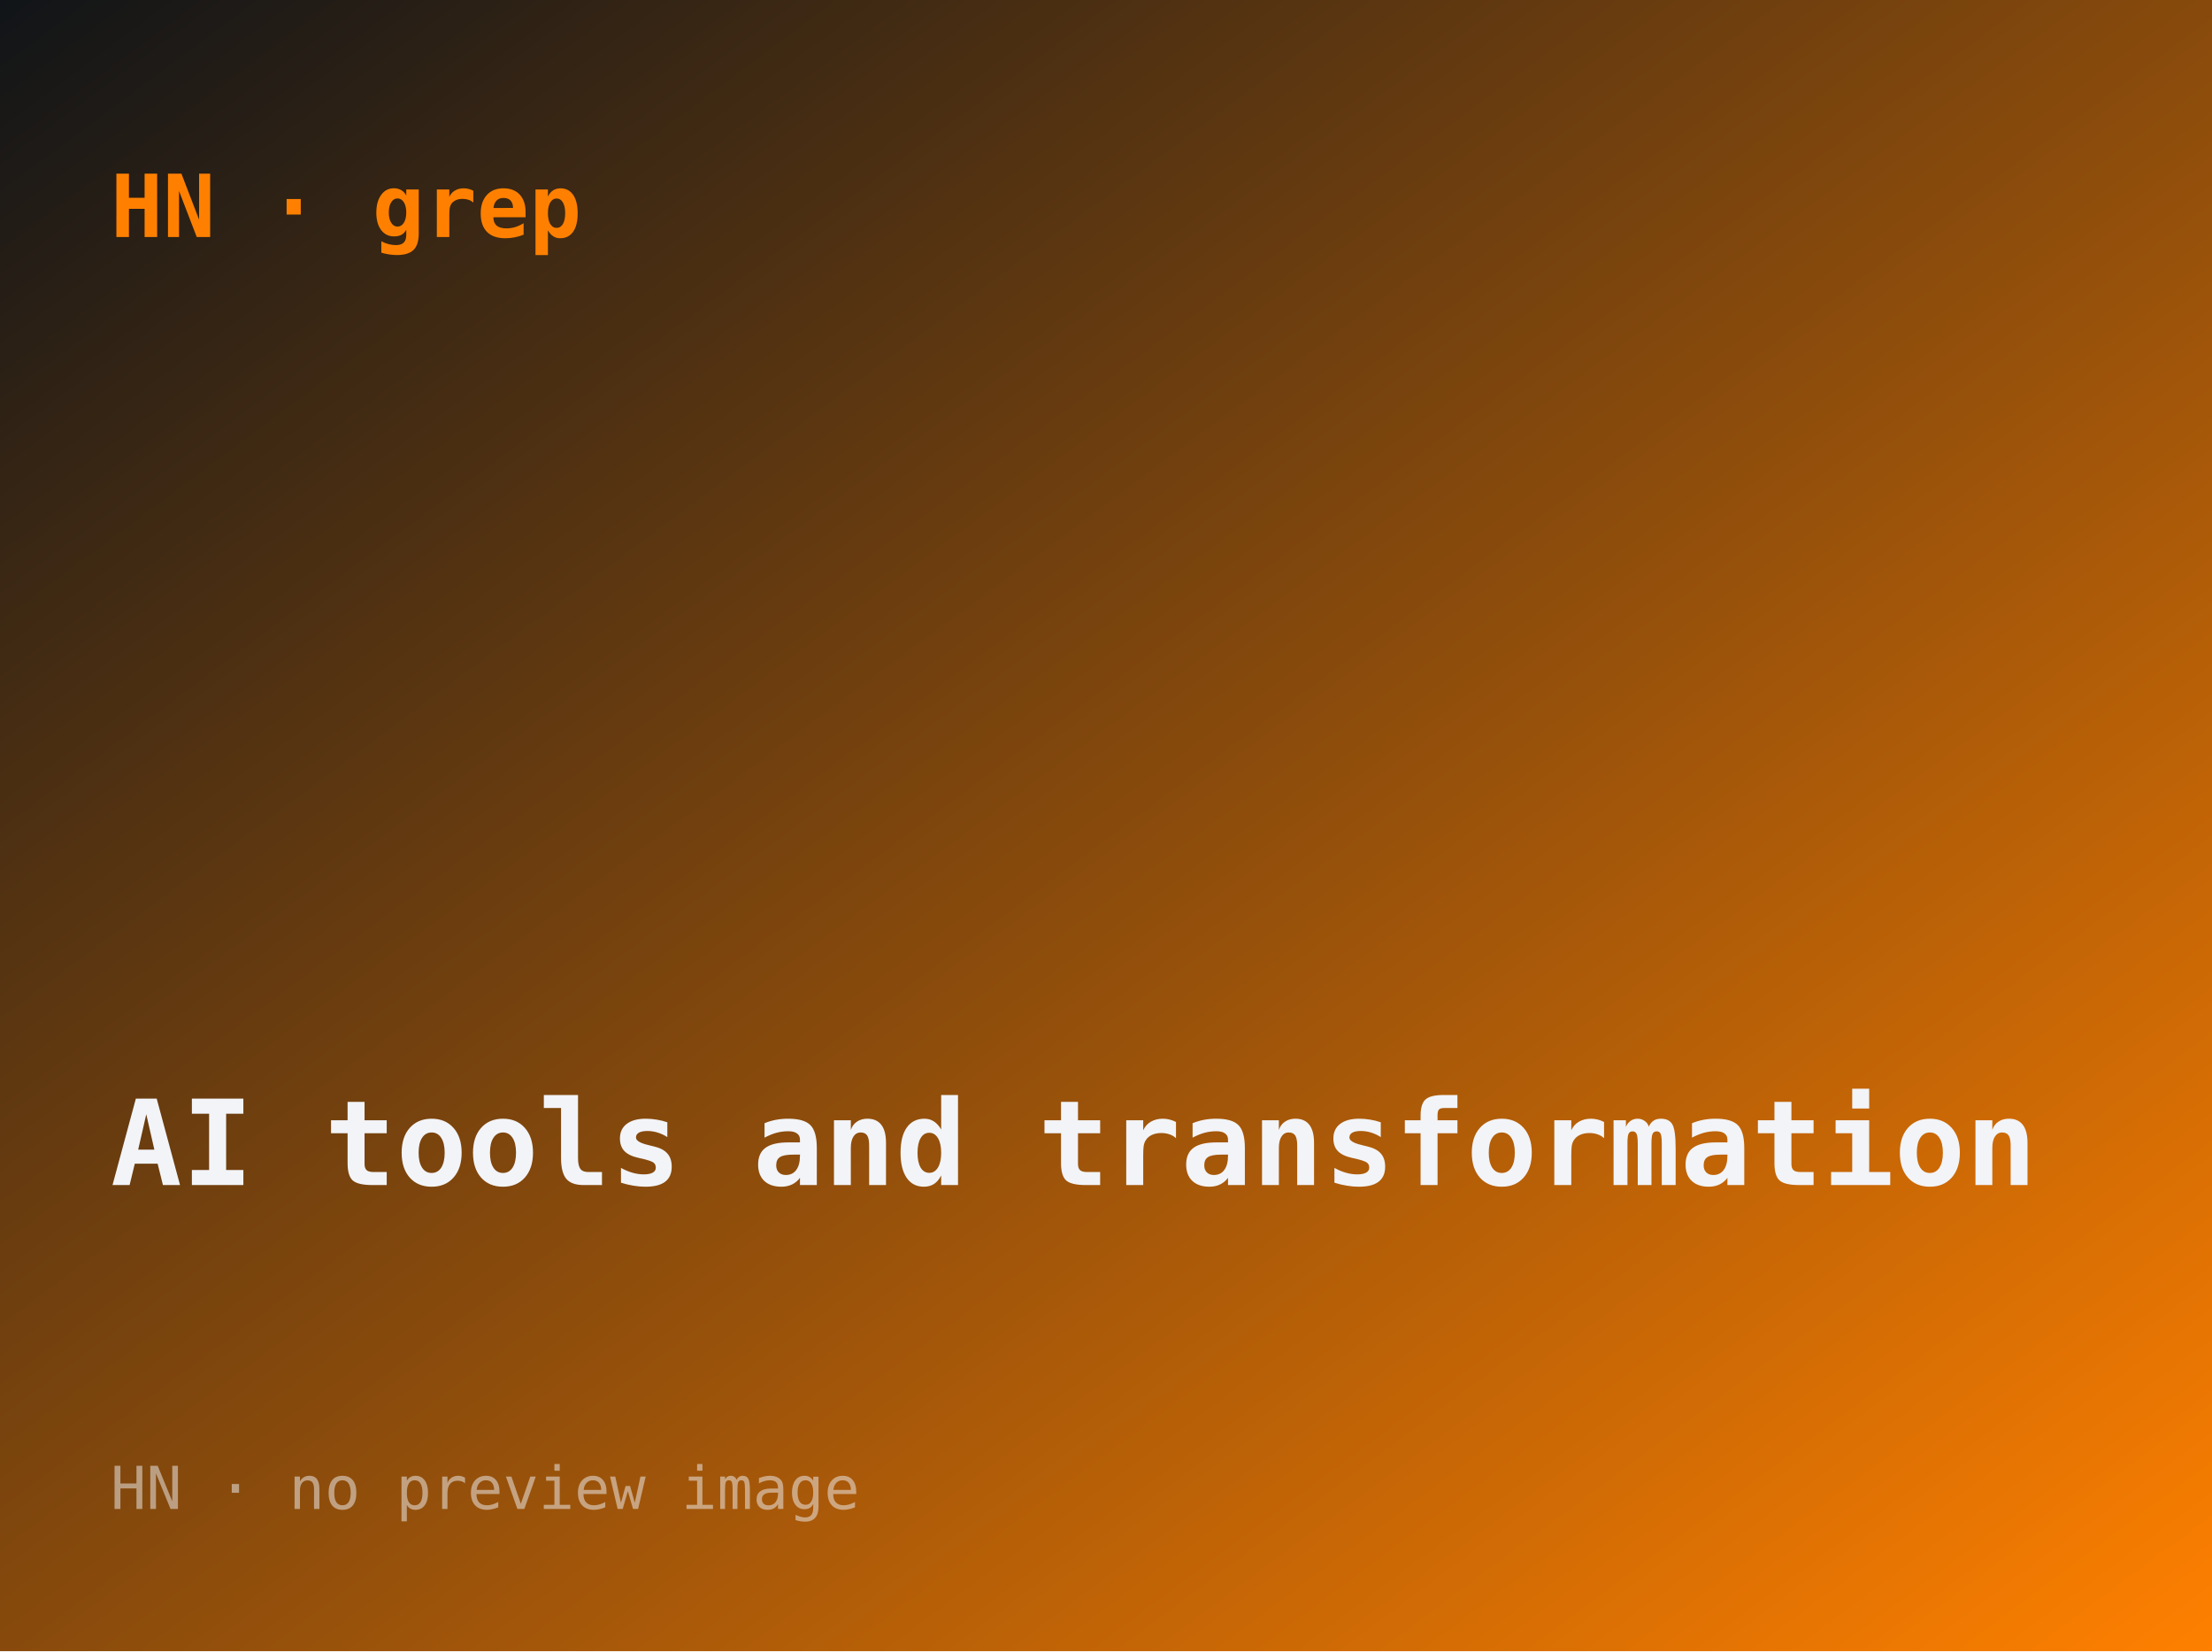
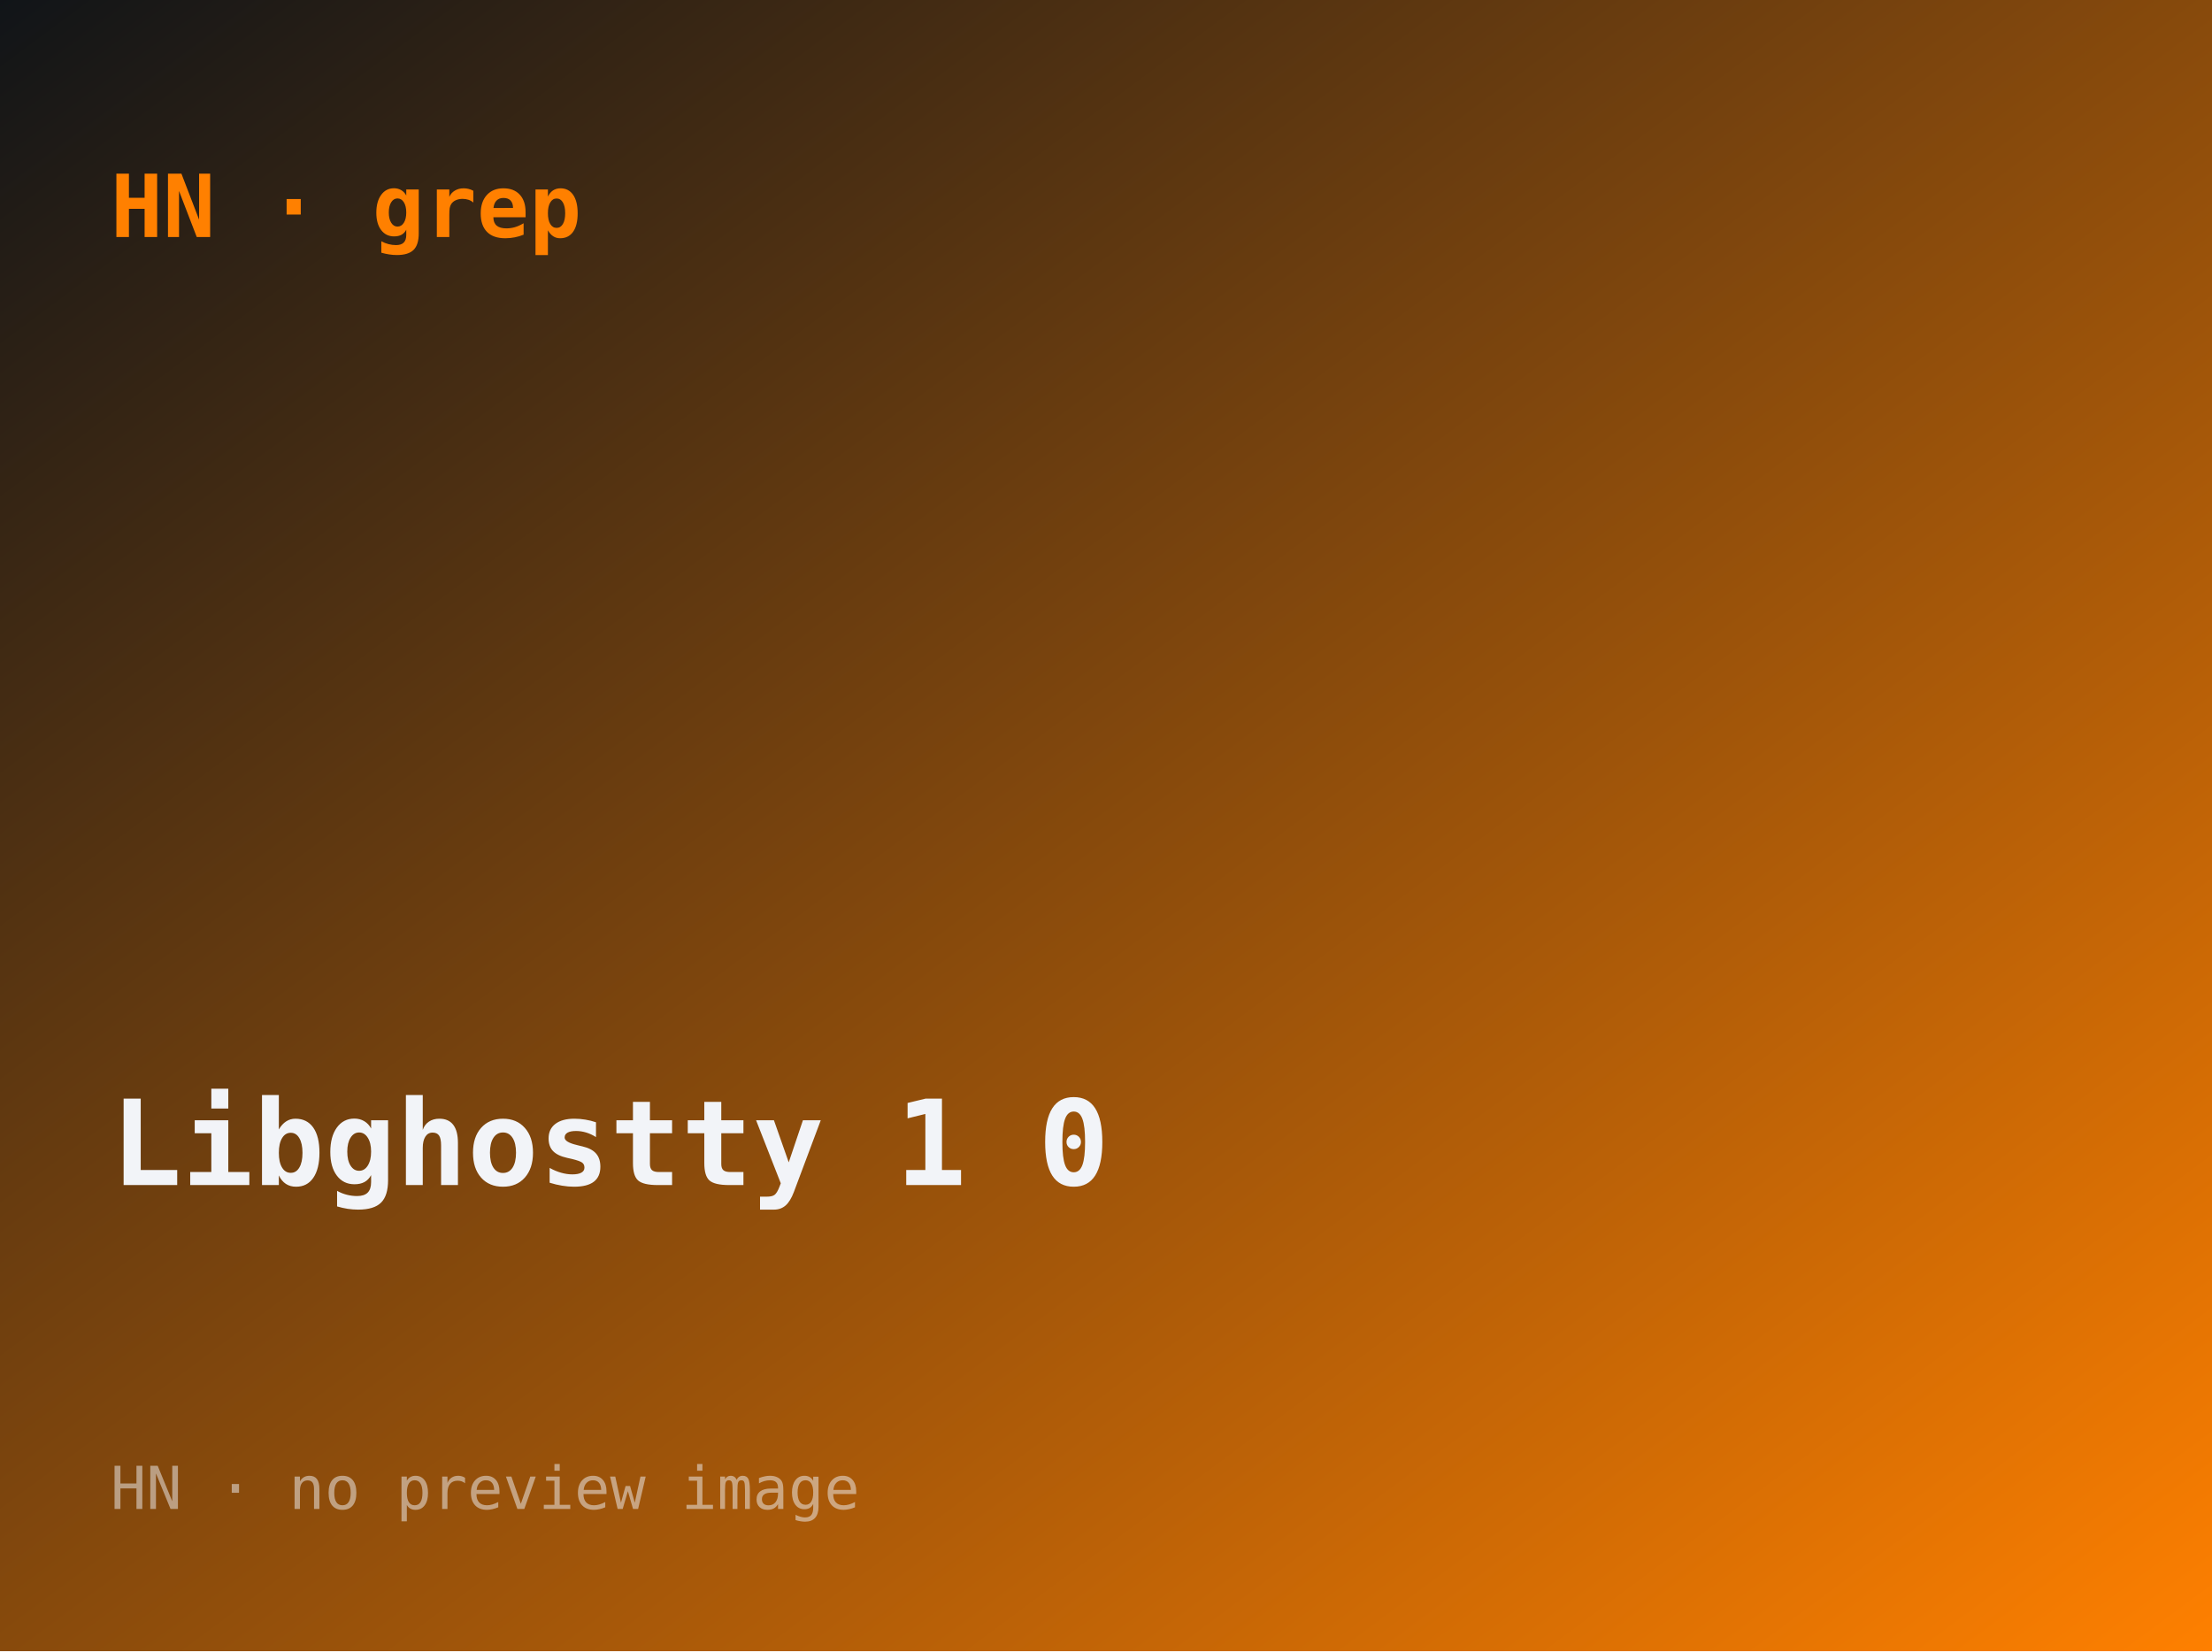
- <svg xmlns="http://www.w3.org/2000/svg" width="560" height="418" viewBox="0 0 560 418" role="img" aria-label="AI, tools and transformation">
+ <svg xmlns="http://www.w3.org/2000/svg" width="560" height="418" viewBox="0 0 560 418" role="img" aria-label="Libghostty 1.0">
  <defs>
    <linearGradient id="g" x1="0" y1="0" x2="1" y2="1">
      <stop offset="0" stop-color="#101418" />
      <stop offset="1" stop-color="#ff8000" />
    </linearGradient>
  </defs>
  <rect width="560" height="418" fill="url(#g)" />
  <text x="28" y="60" font-family="ui-monospace,monospace" font-size="22" fill="#ff8000" font-weight="700">HN · grep</text>
-   <text x="28" y="300" font-family="ui-monospace,monospace" font-size="30" fill="#f2f4f8" font-weight="600">AI tools and transformation</text>
+   <text x="28" y="300" font-family="ui-monospace,monospace" font-size="30" fill="#f2f4f8" font-weight="600">Libghostty 1 0</text>
  <text x="28" y="382" font-family="ui-monospace,monospace" font-size="15" fill="rgba(242,244,248,.5)">HN · no preview image</text>
</svg>
